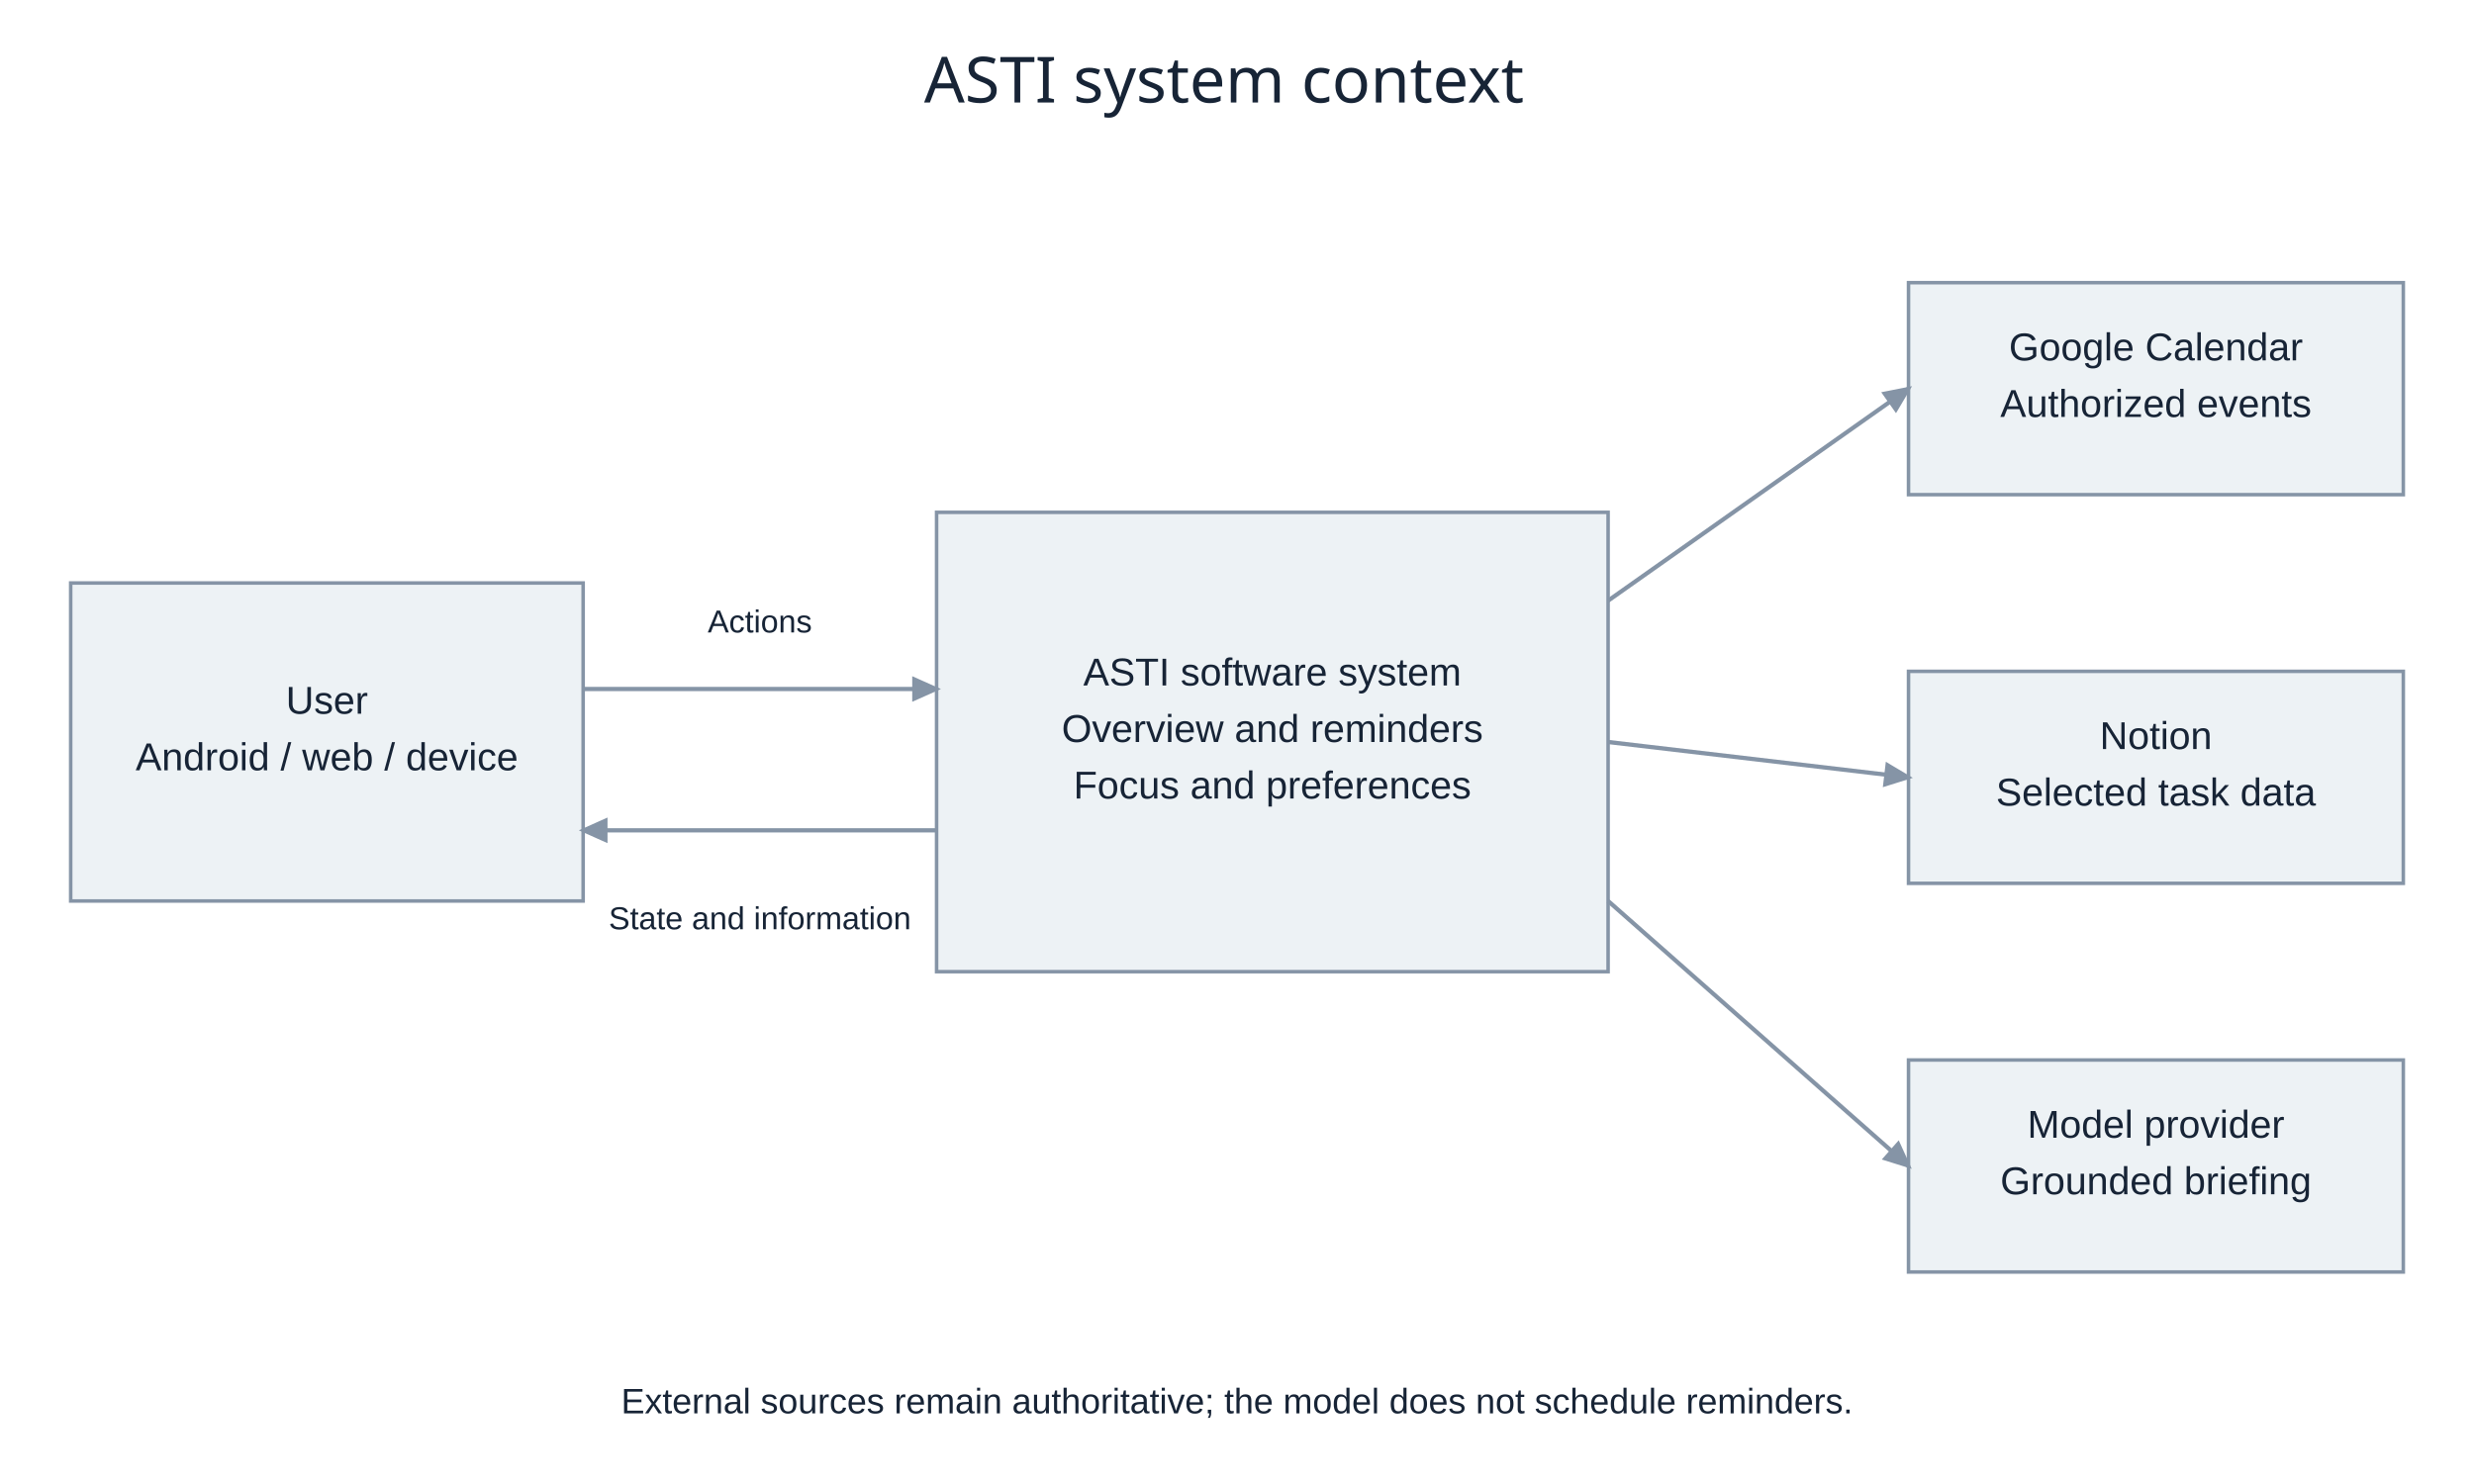
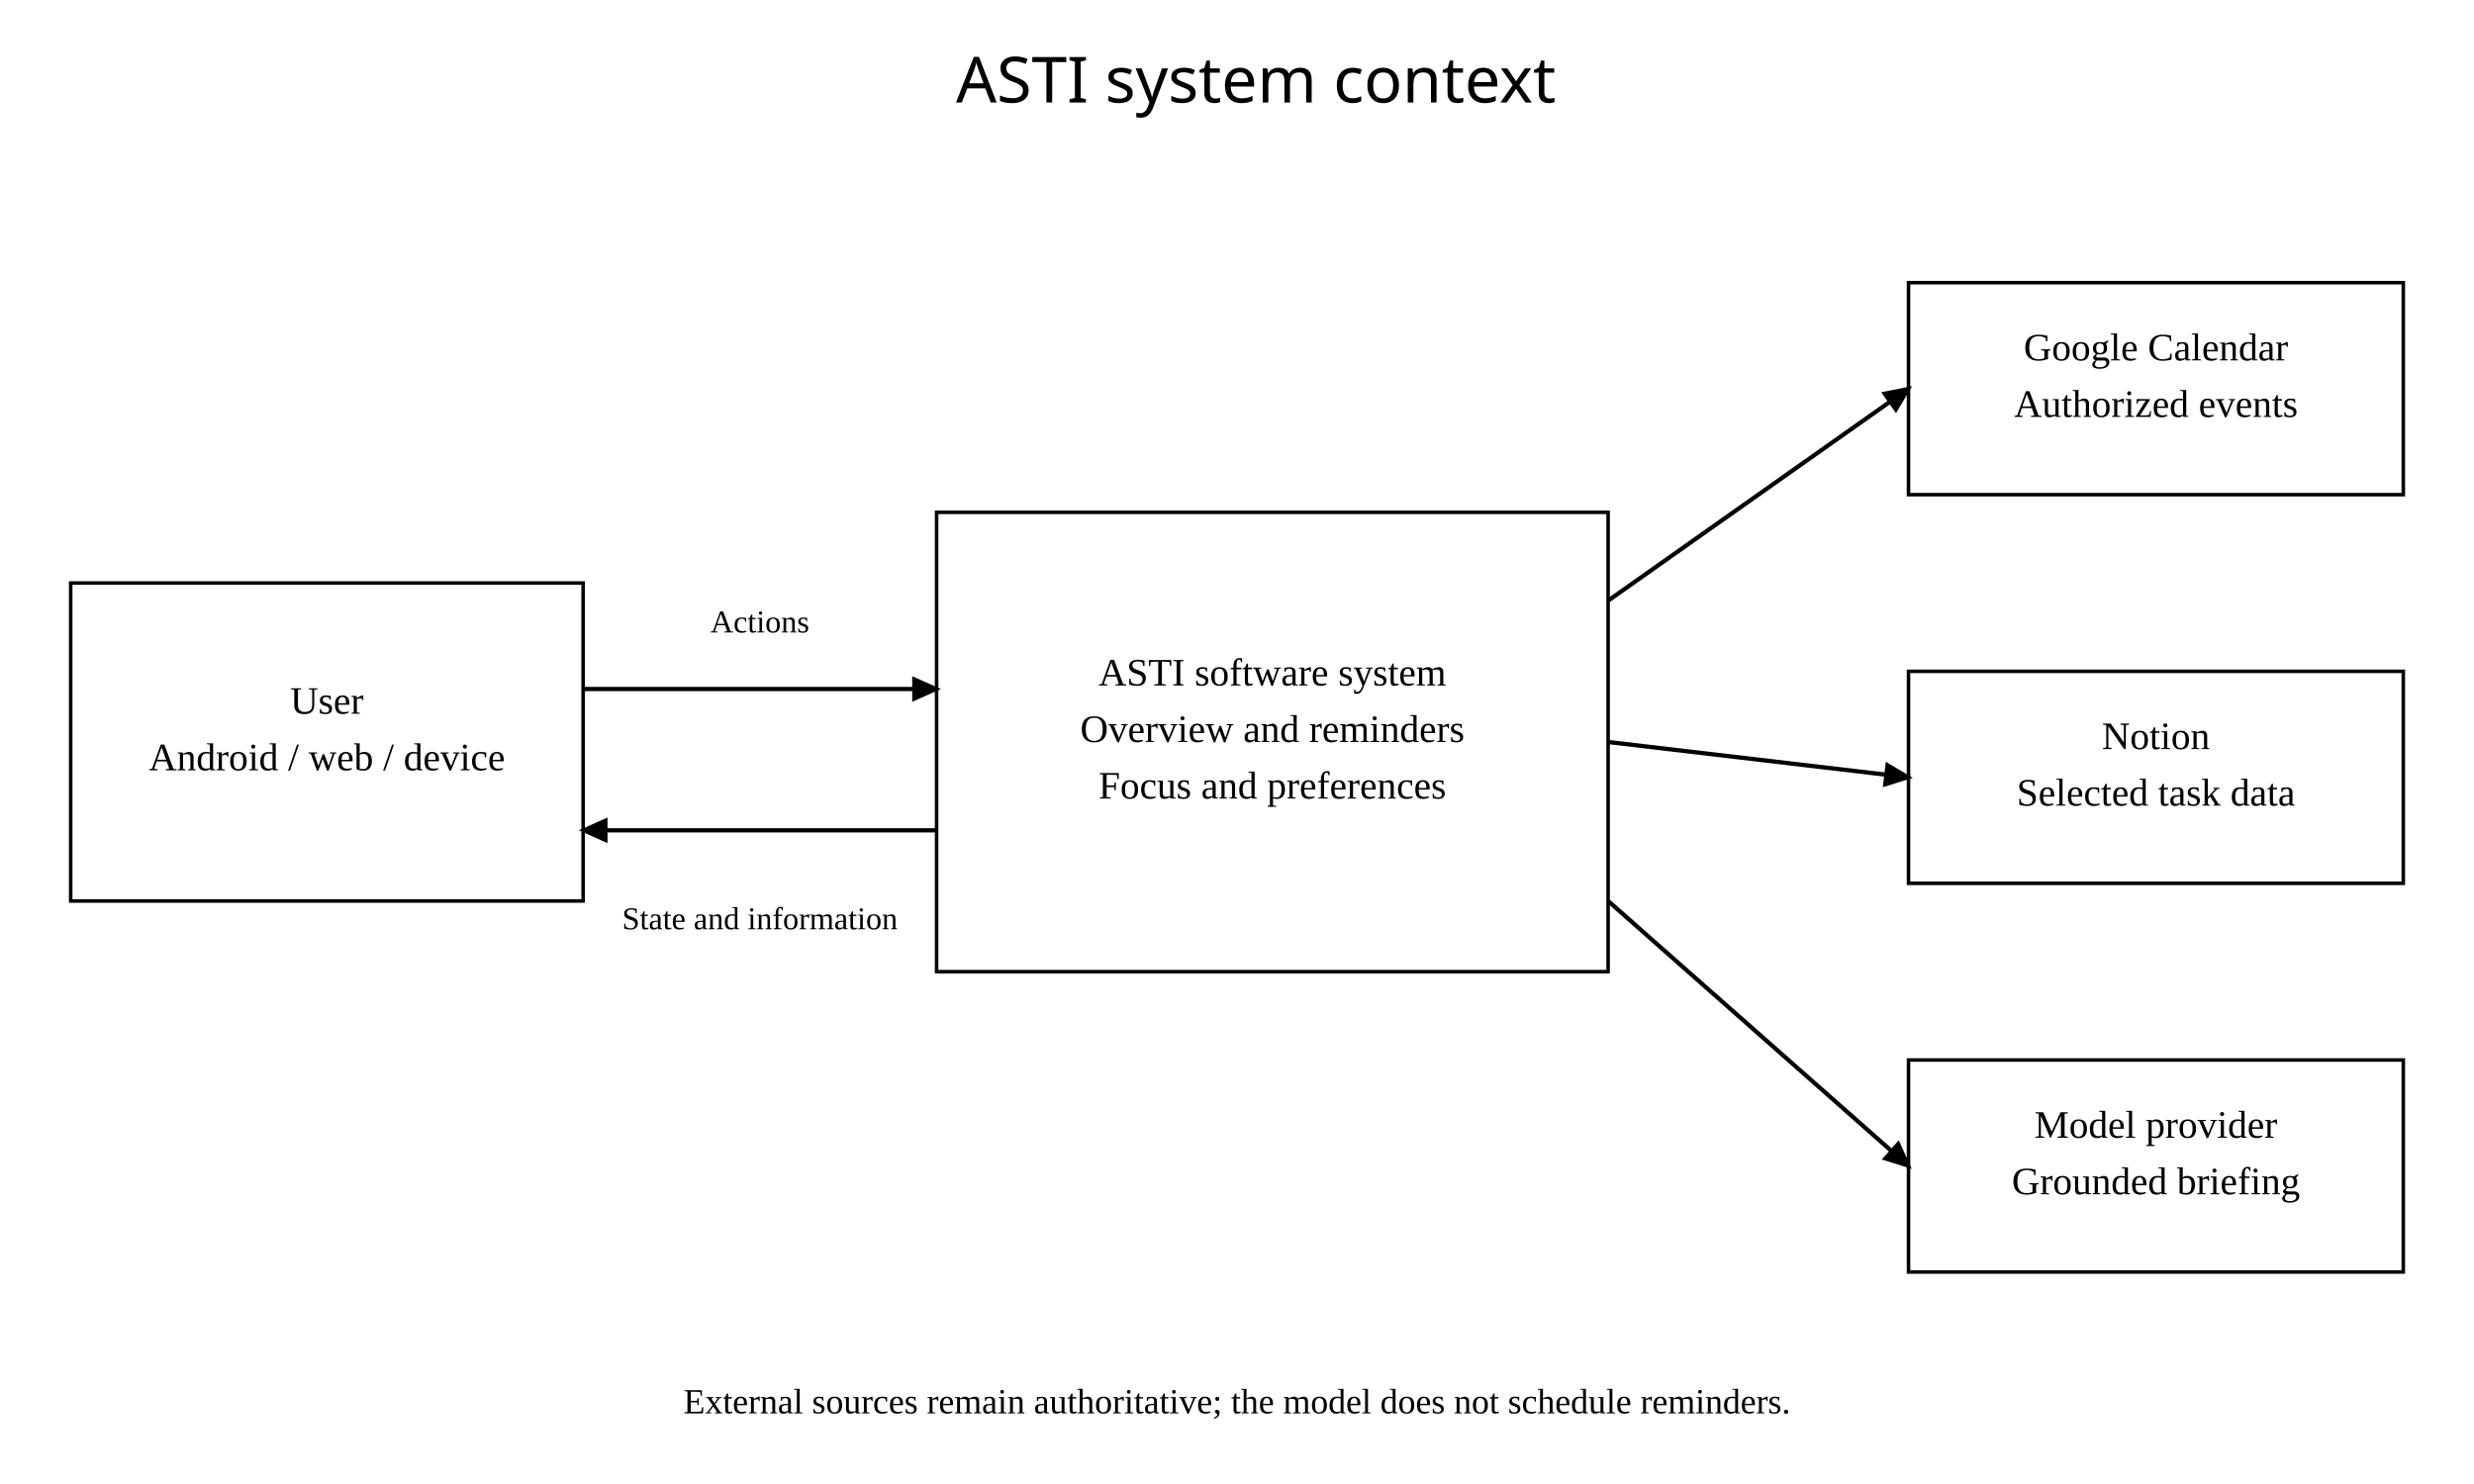
<svg xmlns="http://www.w3.org/2000/svg" width="700" height="420" preserveAspectRatio="xMinYMin meet" viewBox="0 0 700 420" version="1.0" fill-rule="evenodd">
  <clipPath id="clip">
    <rect x="0" y="0" width="700" height="420" />
  </clipPath>
  <g id="group" transform="scale(1,-1) translate(0,-420)" style="clip-path: url(#clip)">
    <g transform="">
-       <text x="261.472" y="391" style="font-family: Arial-Bold; font-size: 18px;fill: rgb(9%,14%,21%); stroke:none;" transform="translate(0,782) scale(1,-1)">ASTI system context</text>
-       <rect x="20" y="165" width="145" height="90" rx="5" ry="0" style="stroke: rgb(52%,58%,65%); stroke-linecap: butt; stroke-width: 1; fill: rgb(93%,95%,96%); fill-rule: evenodd;" />
-       <text x="80.888" y="218.0" style="font-family: Arial; font-size: 11px;fill: rgb(9%,14%,21%); stroke:none;" transform="translate(0,436) scale(1,-1)">User</text>
-       <text x="38.386" y="202.0" style="font-family: Arial; font-size: 11px;fill: rgb(9%,14%,21%); stroke:none;" transform="translate(0,404) scale(1,-1)">Android / web / device</text>
-       <rect x="265" y="145" width="190" height="130" rx="5" ry="0" style="stroke: rgb(52%,58%,65%); stroke-linecap: butt; stroke-width: 1; fill: rgb(93%,95%,96%); fill-rule: evenodd;" />
-       <text x="306.515" y="226.0" style="font-family: Arial; font-size: 11px;fill: rgb(9%,14%,21%); stroke:none;" transform="translate(0,452) scale(1,-1)">ASTI software system</text>
-       <text x="300.394" y="210.0" style="font-family: Arial; font-size: 11px;fill: rgb(9%,14%,21%); stroke:none;" transform="translate(0,420) scale(1,-1)">Overview and reminders</text>
-       <text x="303.746" y="194.0" style="font-family: Arial; font-size: 11px;fill: rgb(9%,14%,21%); stroke:none;" transform="translate(0,388) scale(1,-1)">Focus and preferences</text>
-       <rect x="540" y="280" width="140" height="60" rx="5" ry="0" style="stroke: rgb(52%,58%,65%); stroke-linecap: butt; stroke-width: 1; fill: rgb(93%,95%,96%); fill-rule: evenodd;" />
-       <text x="568.417" y="318.0" style="font-family: Arial; font-size: 11px;fill: rgb(9%,14%,21%); stroke:none;" transform="translate(0,636) scale(1,-1)">Google Calendar</text>
-       <text x="565.973" y="302.0" style="font-family: Arial; font-size: 11px;fill: rgb(9%,14%,21%); stroke:none;" transform="translate(0,604) scale(1,-1)">Authorized events</text>
-       <rect x="540" y="170" width="140" height="60" rx="5" ry="0" style="stroke: rgb(52%,58%,65%); stroke-linecap: butt; stroke-width: 1; fill: rgb(93%,95%,96%); fill-rule: evenodd;" />
-       <text x="594.102" y="208.0" style="font-family: Arial; font-size: 11px;fill: rgb(9%,14%,21%); stroke:none;" transform="translate(0,416) scale(1,-1)">Notion</text>
-       <text x="564.749" y="192.0" style="font-family: Arial; font-size: 11px;fill: rgb(9%,14%,21%); stroke:none;" transform="translate(0,384) scale(1,-1)">Selected task data</text>
-       <rect x="540" y="60" width="140" height="60" rx="5" ry="0" style="stroke: rgb(52%,58%,65%); stroke-linecap: butt; stroke-width: 1; fill: rgb(93%,95%,96%); fill-rule: evenodd;" />
-       <text x="573.622" y="98.0" style="font-family: Arial; font-size: 11px;fill: rgb(9%,14%,21%); stroke:none;" transform="translate(0,196) scale(1,-1)">Model provider</text>
-       <text x="565.97" y="82.0" style="font-family: Arial; font-size: 11px;fill: rgb(9%,14%,21%); stroke:none;" transform="translate(0,164) scale(1,-1)">Grounded briefing</text>
-       <path d="M 165,225 L 265,225 Z" style="stroke: rgb(52%,58%,65%); stroke-linecap: butt; stroke-width: 1.2;" />
-       <polygon points="265 225, 258.608 227.854, 258.608 222.146" style="stroke: rgb(52%,58%,65%); stroke-linecap: butt; stroke-width: 1; fill: rgb(52%,58%,65%); fill-rule: evenodd;" />
-       <text x="200.243" y="241" style="font-family: Arial; font-size: 9px;fill: rgb(9%,14%,21%); stroke:none;" transform="translate(0,482) scale(1,-1)">Actions</text>
-       <path d="M 265,185 L 165,185 Z" style="stroke: rgb(52%,58%,65%); stroke-linecap: butt; stroke-width: 1.2;" />
-       <polygon points="165 185, 171.392 182.146, 171.392 187.854" style="stroke: rgb(52%,58%,65%); stroke-linecap: butt; stroke-width: 1; fill: rgb(52%,58%,65%); fill-rule: evenodd;" />
-       <text x="172.224" y="157" style="font-family: Arial; font-size: 9px;fill: rgb(9%,14%,21%); stroke:none;" transform="translate(0,314) scale(1,-1)">State and information</text>
-       <path d="M 455,250 L 540,310 Z" style="stroke: rgb(52%,58%,65%); stroke-linecap: butt; stroke-width: 1.2;" />
-       <polygon points="540 310, 533.132 308.646, 536.424 303.982" style="stroke: rgb(52%,58%,65%); stroke-linecap: butt; stroke-width: 1; fill: rgb(52%,58%,65%); fill-rule: evenodd;" />
-       <path d="M 455,210 L 540,200 Z" style="stroke: rgb(52%,58%,65%); stroke-linecap: butt; stroke-width: 1.2;" />
-       <polygon points="540 200, 533.986 203.582, 533.319 197.912" style="stroke: rgb(52%,58%,65%); stroke-linecap: butt; stroke-width: 1; fill: rgb(52%,58%,65%); fill-rule: evenodd;" />
-       <path d="M 455,165 L 540,90 Z" style="stroke: rgb(52%,58%,65%); stroke-linecap: butt; stroke-width: 1.2;" />
-       <polygon points="540 90, 537.096 96.369, 533.319 92.089" style="stroke: rgb(52%,58%,65%); stroke-linecap: butt; stroke-width: 1; fill: rgb(52%,58%,65%); fill-rule: evenodd;" />
-       <text x="175.742" y="20" style="font-family: Arial; font-size: 10px;fill: rgb(9%,14%,21%); stroke:none;" transform="translate(0,40) scale(1,-1)">External sources remain authoritative; the model does not schedule reminders.</text>
+       <text x="270.507" y="391" style="font-family: TimesNewRoman-Bold; font-size: 18px;fill: rgb(0%,0%,0%); stroke:none;" transform="translate(0,782) scale(1,-1)">ASTI system context</text>
+       <rect x="20" y="165" width="145" height="90" rx="5" ry="0" style="stroke: rgb(0%,0%,0%); stroke-linecap: butt; stroke-width: 1; fill: rgb(100%,100%,100%); fill-rule: evenodd;" />
+       <text x="82.115" y="218.0" style="font-family: TimesNewRoman; font-size: 11px;fill: rgb(0%,0%,0%); stroke:none;" transform="translate(0,436) scale(1,-1)">User</text>
+       <text x="42.098" y="202.0" style="font-family: TimesNewRoman; font-size: 11px;fill: rgb(0%,0%,0%); stroke:none;" transform="translate(0,404) scale(1,-1)">Android / web / device</text>
+       <rect x="265" y="145" width="190" height="130" rx="5" ry="0" style="stroke: rgb(0%,0%,0%); stroke-linecap: butt; stroke-width: 1; fill: rgb(100%,100%,100%); fill-rule: evenodd;" />
+       <text x="310.814" y="226.0" style="font-family: TimesNewRoman; font-size: 11px;fill: rgb(0%,0%,0%); stroke:none;" transform="translate(0,452) scale(1,-1)">ASTI software system</text>
+       <text x="305.631" y="210.0" style="font-family: TimesNewRoman; font-size: 11px;fill: rgb(0%,0%,0%); stroke:none;" transform="translate(0,420) scale(1,-1)">Overview and reminders</text>
+       <text x="310.828" y="194.0" style="font-family: TimesNewRoman; font-size: 11px;fill: rgb(0%,0%,0%); stroke:none;" transform="translate(0,388) scale(1,-1)">Focus and preferences</text>
+       <rect x="540" y="280" width="140" height="60" rx="5" ry="0" style="stroke: rgb(0%,0%,0%); stroke-linecap: butt; stroke-width: 1; fill: rgb(100%,100%,100%); fill-rule: evenodd;" />
+       <text x="572.582" y="318.0" style="font-family: TimesNewRoman; font-size: 11px;fill: rgb(0%,0%,0%); stroke:none;" transform="translate(0,636) scale(1,-1)">Google Calendar</text>
+       <text x="569.832" y="302.0" style="font-family: TimesNewRoman; font-size: 11px;fill: rgb(0%,0%,0%); stroke:none;" transform="translate(0,604) scale(1,-1)">Authorized events</text>
+       <rect x="540" y="170" width="140" height="60" rx="5" ry="0" style="stroke: rgb(0%,0%,0%); stroke-linecap: butt; stroke-width: 1; fill: rgb(100%,100%,100%); fill-rule: evenodd;" />
+       <text x="594.722" y="208.0" style="font-family: TimesNewRoman; font-size: 11px;fill: rgb(0%,0%,0%); stroke:none;" transform="translate(0,416) scale(1,-1)">Notion</text>
+       <text x="570.6" y="192.0" style="font-family: TimesNewRoman; font-size: 11px;fill: rgb(0%,0%,0%); stroke:none;" transform="translate(0,384) scale(1,-1)">Selected task data</text>
+       <rect x="540" y="60" width="140" height="60" rx="5" ry="0" style="stroke: rgb(0%,0%,0%); stroke-linecap: butt; stroke-width: 1; fill: rgb(100%,100%,100%); fill-rule: evenodd;" />
+       <text x="575.633" y="98.0" style="font-family: TimesNewRoman; font-size: 11px;fill: rgb(0%,0%,0%); stroke:none;" transform="translate(0,196) scale(1,-1)">Model provider</text>
+       <text x="569.22" y="82.0" style="font-family: TimesNewRoman; font-size: 11px;fill: rgb(0%,0%,0%); stroke:none;" transform="translate(0,164) scale(1,-1)">Grounded briefing</text>
+       <path d="M 165,225 L 265,225 Z" style="stroke: rgb(0%,0%,0%); stroke-linecap: butt; stroke-width: 1.2;" />
+       <polygon points="265 225, 258.608 227.854, 258.608 222.146" style="stroke: rgb(0%,0%,0%); stroke-linecap: butt; stroke-width: 1; fill: rgb(0%,0%,0%); fill-rule: evenodd;" />
+       <text x="201.001" y="241" style="font-family: TimesNewRoman; font-size: 9px;fill: rgb(0%,0%,0%); stroke:none;" transform="translate(0,482) scale(1,-1)">Actions</text>
+       <path d="M 265,185 L 165,185 Z" style="stroke: rgb(0%,0%,0%); stroke-linecap: butt; stroke-width: 1.2;" />
+       <polygon points="165 185, 171.392 182.146, 171.392 187.854" style="stroke: rgb(0%,0%,0%); stroke-linecap: butt; stroke-width: 1; fill: rgb(0%,0%,0%); fill-rule: evenodd;" />
+       <text x="176.01" y="157" style="font-family: TimesNewRoman; font-size: 9px;fill: rgb(0%,0%,0%); stroke:none;" transform="translate(0,314) scale(1,-1)">State and information</text>
+       <path d="M 455,250 L 540,310 Z" style="stroke: rgb(0%,0%,0%); stroke-linecap: butt; stroke-width: 1.2;" />
+       <polygon points="540 310, 533.132 308.646, 536.424 303.982" style="stroke: rgb(0%,0%,0%); stroke-linecap: butt; stroke-width: 1; fill: rgb(0%,0%,0%); fill-rule: evenodd;" />
+       <path d="M 455,210 L 540,200 Z" style="stroke: rgb(0%,0%,0%); stroke-linecap: butt; stroke-width: 1.2;" />
+       <polygon points="540 200, 533.986 203.582, 533.319 197.912" style="stroke: rgb(0%,0%,0%); stroke-linecap: butt; stroke-width: 1; fill: rgb(0%,0%,0%); fill-rule: evenodd;" />
+       <path d="M 455,165 L 540,90 Z" style="stroke: rgb(0%,0%,0%); stroke-linecap: butt; stroke-width: 1.2;" />
+       <polygon points="540 90, 537.096 96.369, 533.319 92.089" style="stroke: rgb(0%,0%,0%); stroke-linecap: butt; stroke-width: 1; fill: rgb(0%,0%,0%); fill-rule: evenodd;" />
+       <text x="193.384" y="20" style="font-family: TimesNewRoman; font-size: 10px;fill: rgb(0%,0%,0%); stroke:none;" transform="translate(0,40) scale(1,-1)">External sources remain authoritative; the model does not schedule reminders.</text>
    </g>
  </g>
</svg>
